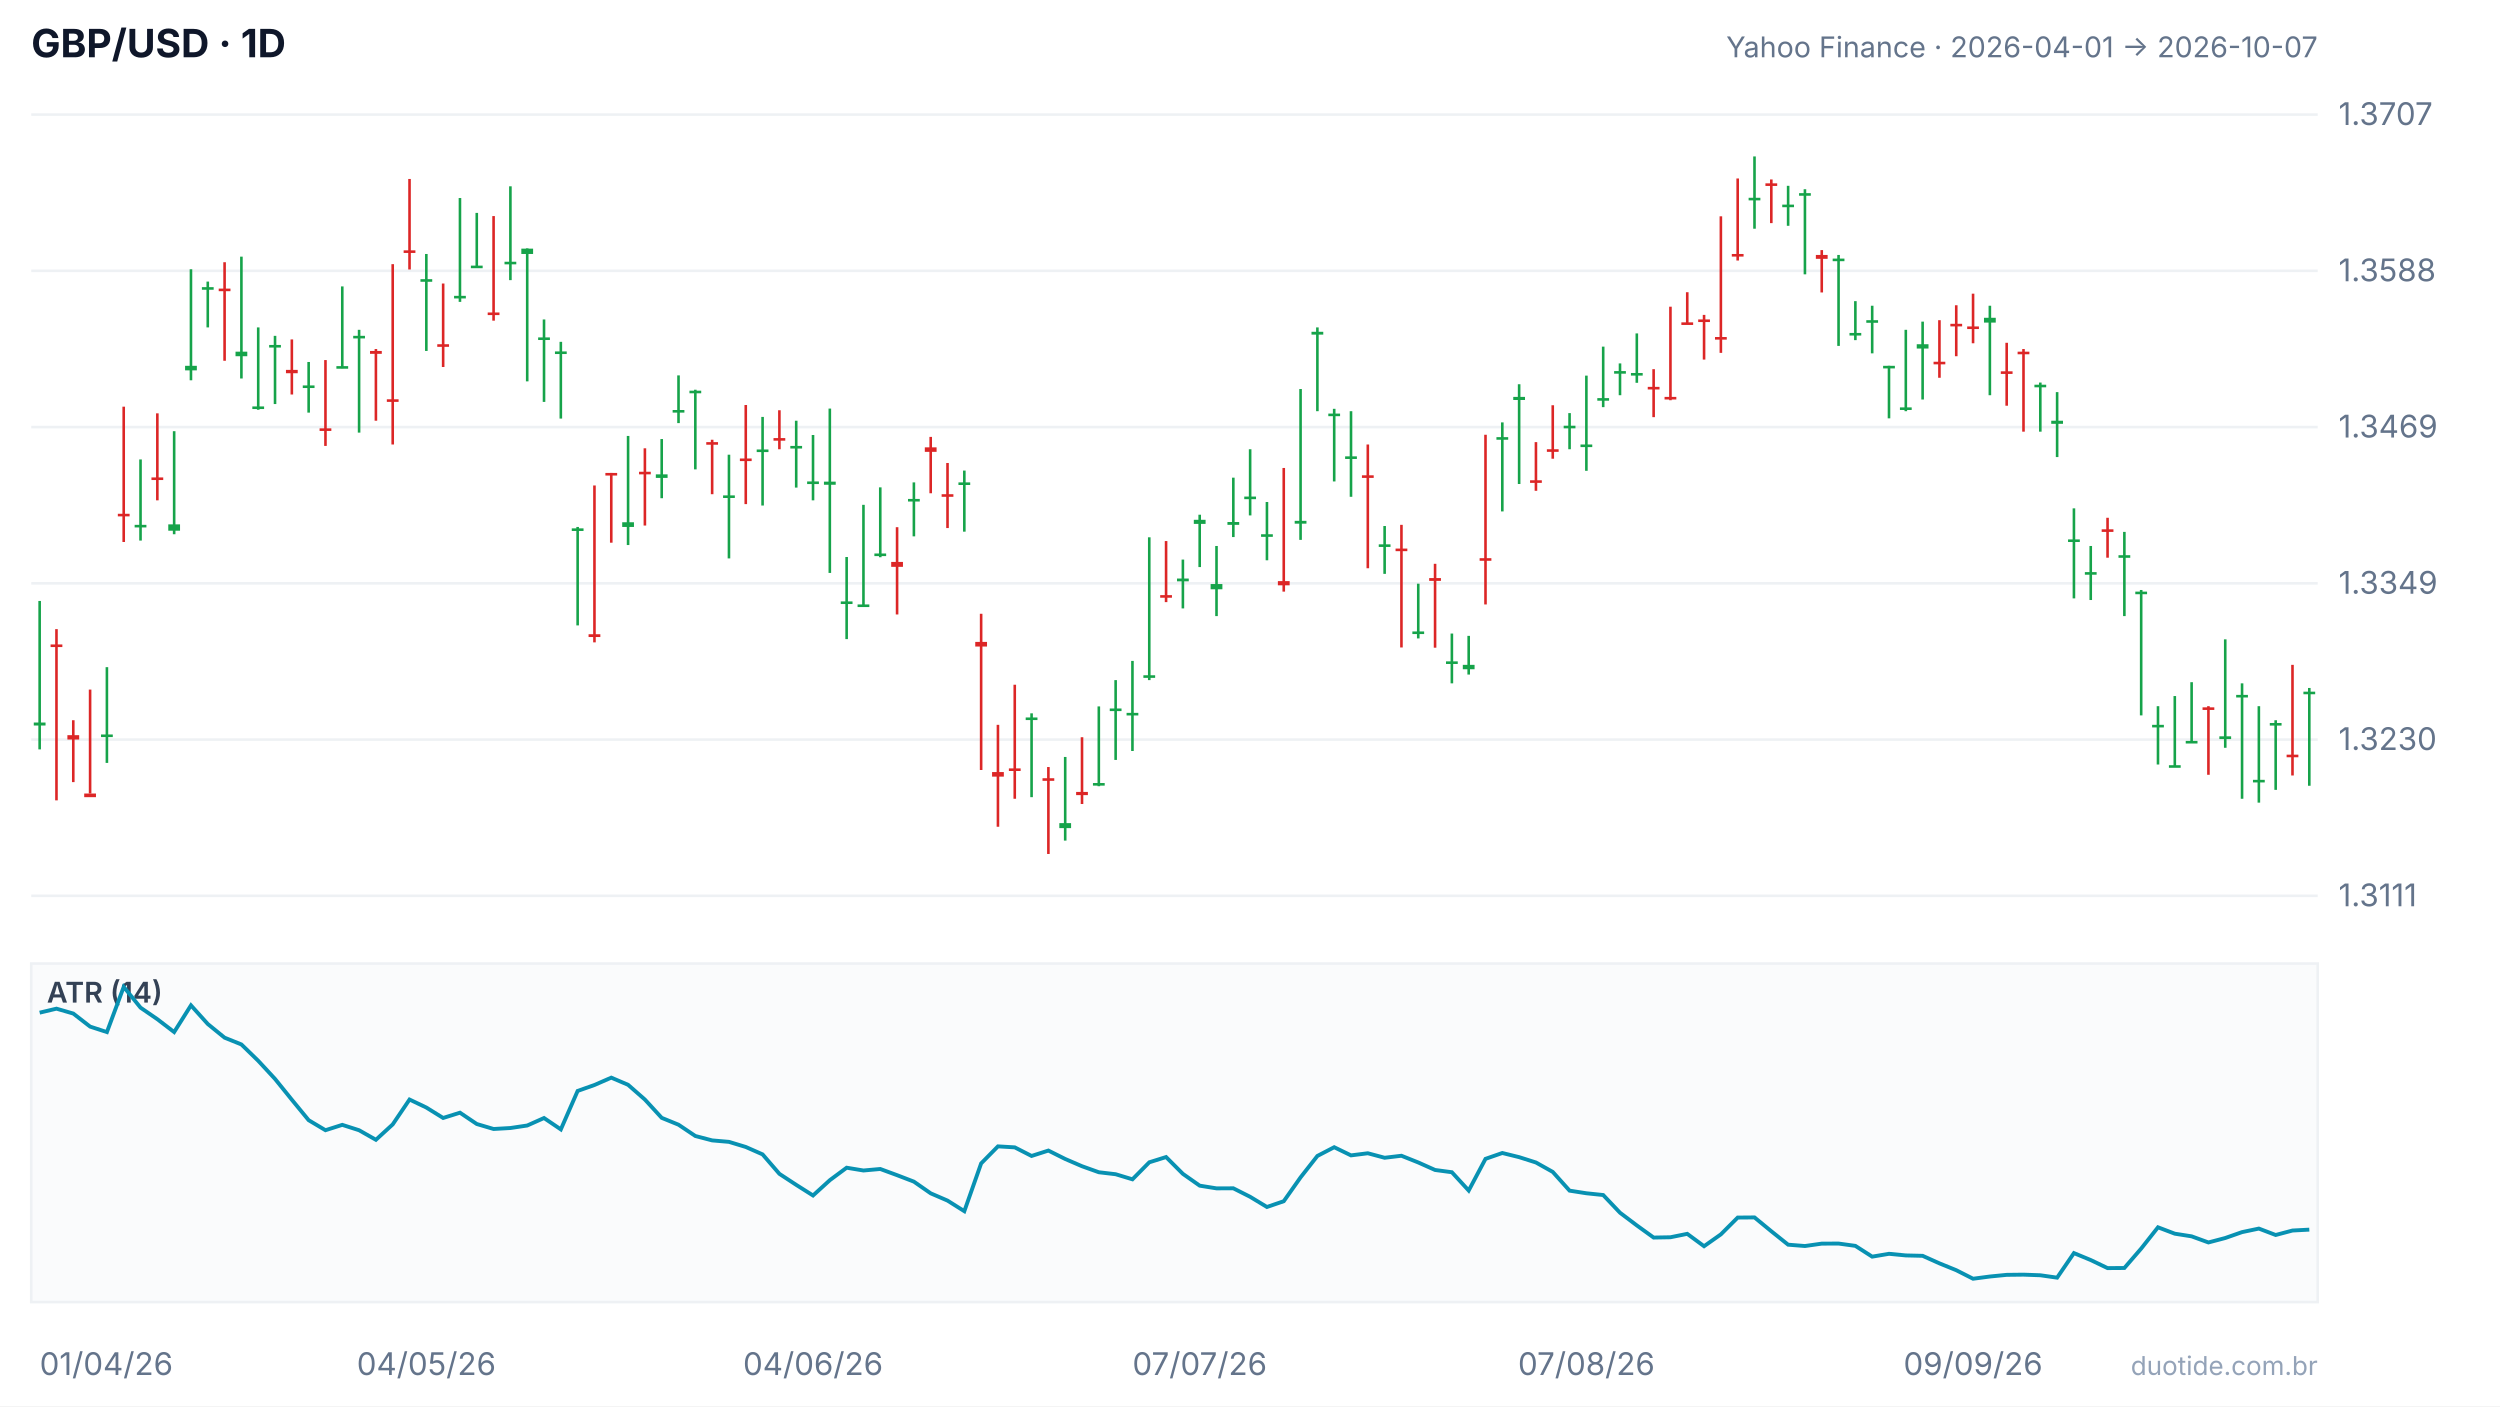
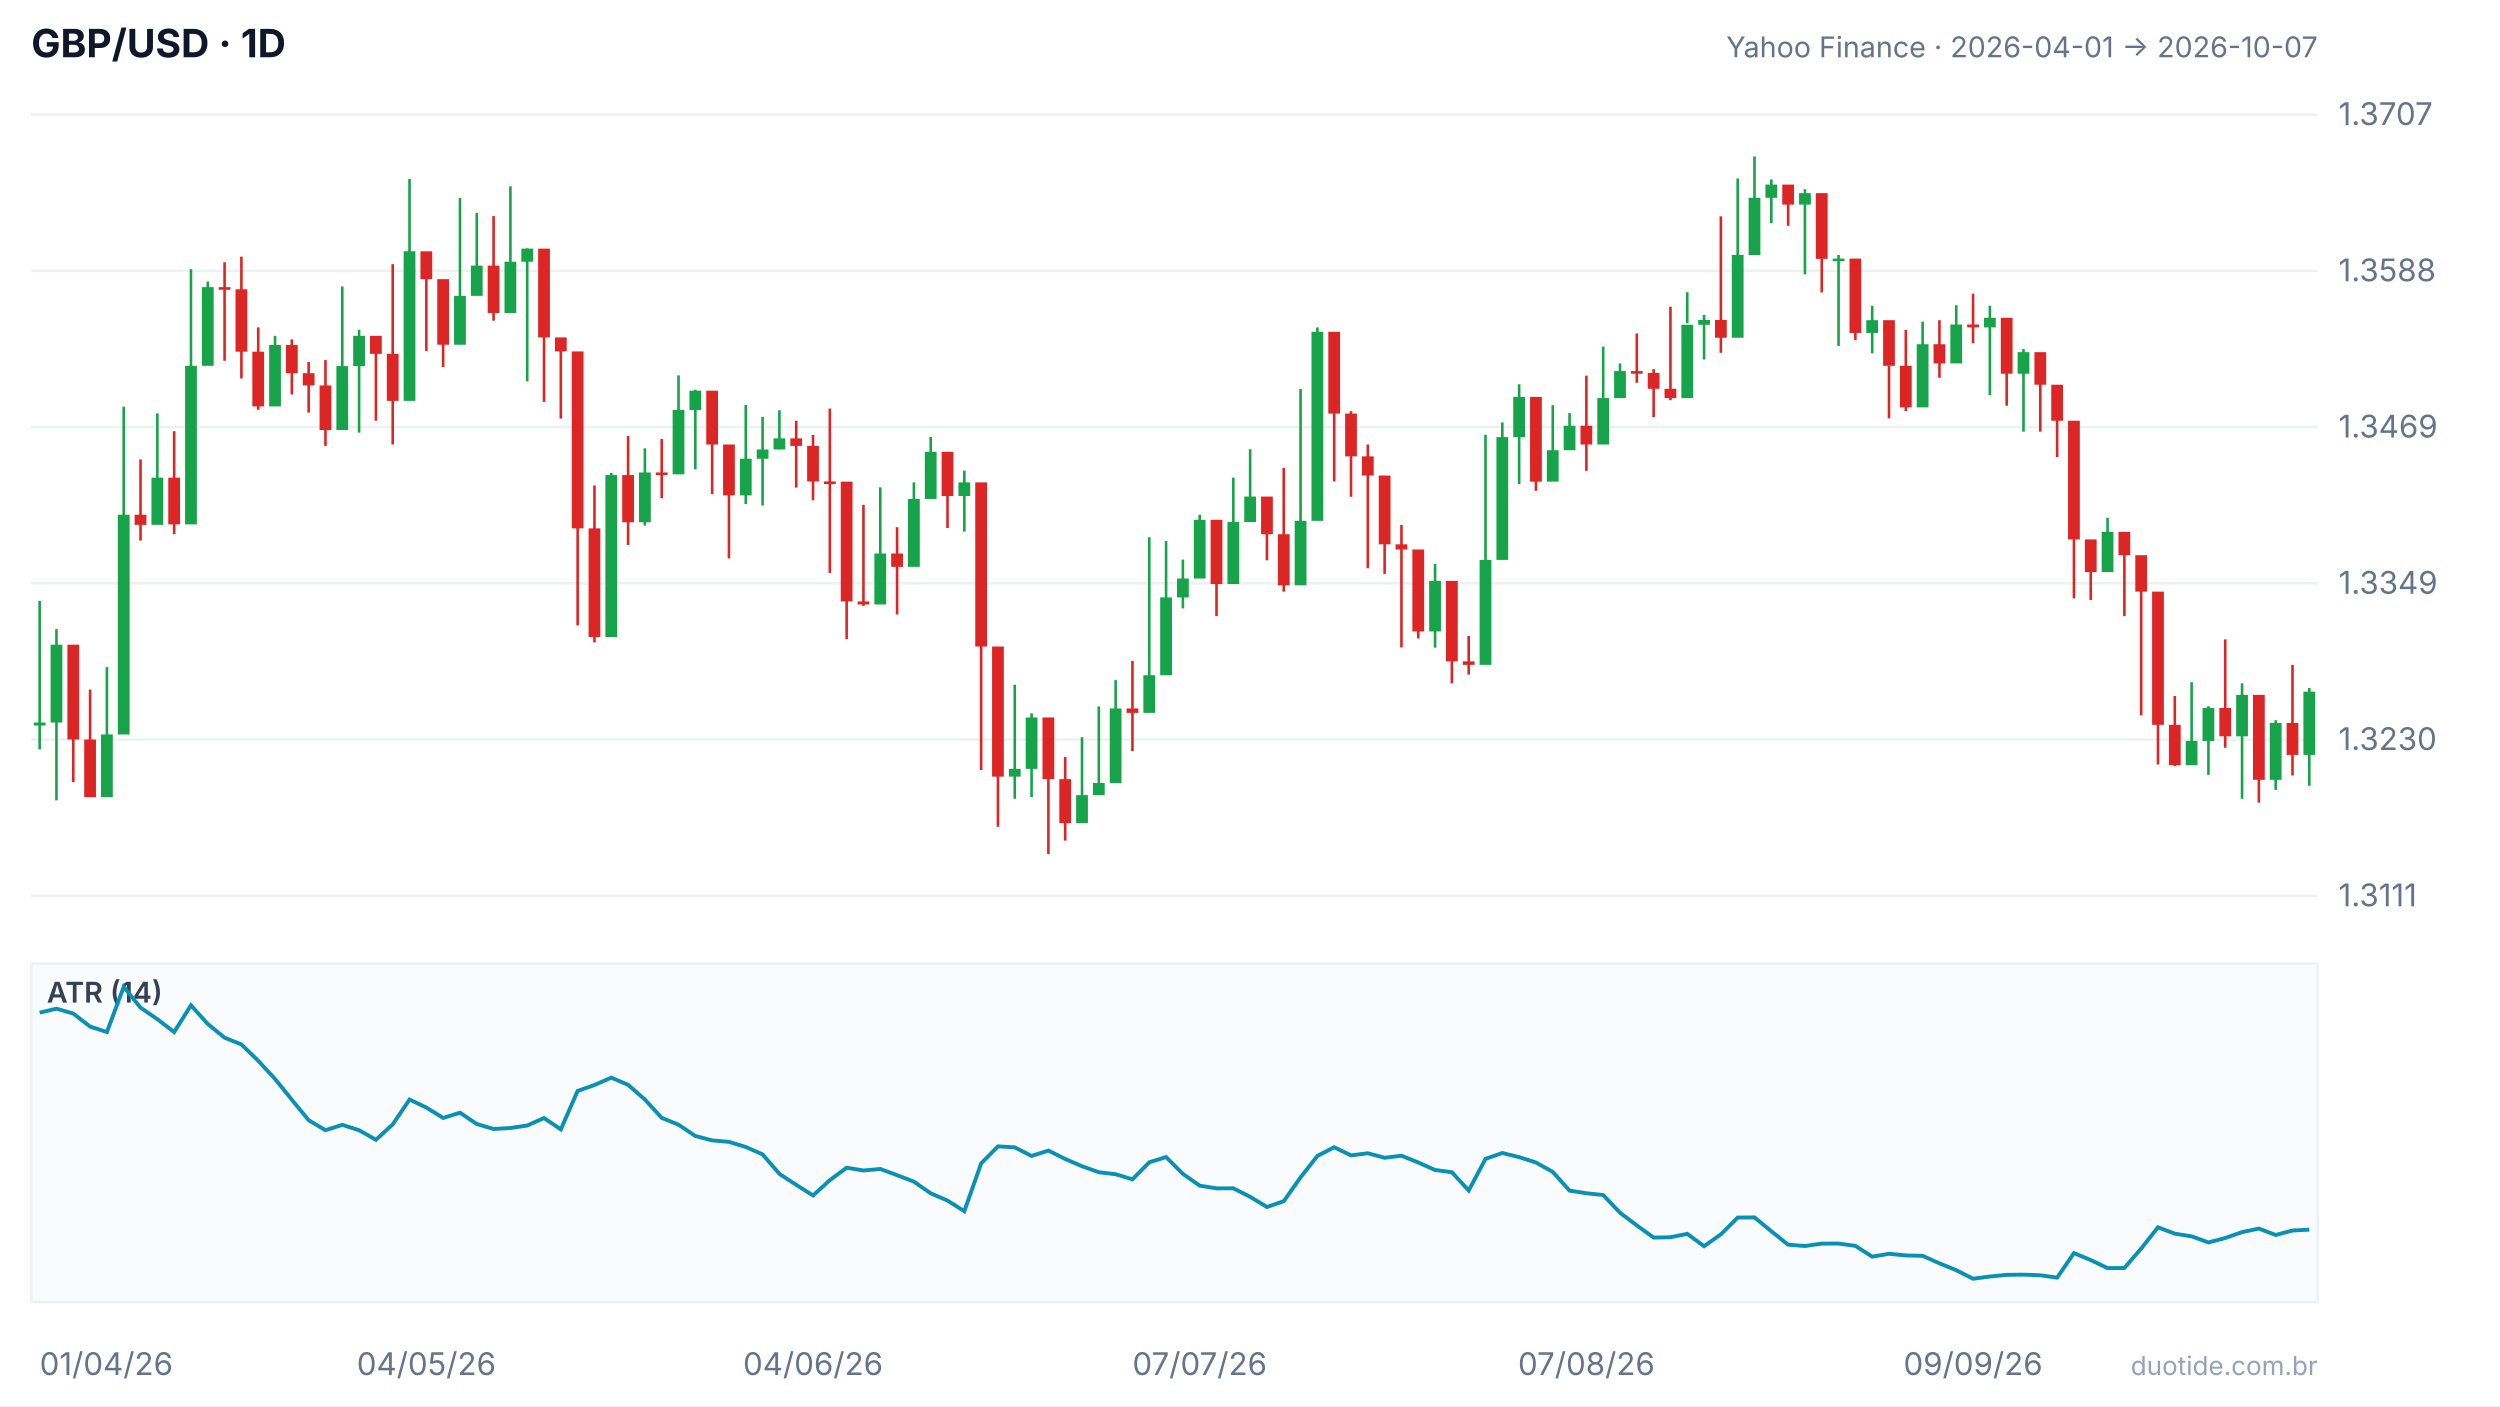
<svg xmlns="http://www.w3.org/2000/svg" viewBox="0 0 960 540" font-family="Inter,system-ui,sans-serif" font-size="12" role="img">
  <rect width="960" height="540" fill="#ffffff" />
  <text x="12" y="22" font-size="15" font-weight="700" fill="#0f172a">GBP/USD · 1D</text>
  <text x="890" y="22" font-size="11" fill="#64748b" text-anchor="end">Yahoo Finance · 2026-04-01 → 2026-10-07</text>
  <line x1="12" x2="890" y1="344" y2="344" stroke="#eef1f4" />
  <text x="898" y="348" fill="#64748b">1.3111</text>
  <line x1="12" x2="890" y1="284" y2="284" stroke="#eef1f4" />
  <text x="898" y="288" fill="#64748b">1.3230</text>
  <line x1="12" x2="890" y1="224" y2="224" stroke="#eef1f4" />
  <text x="898" y="228" fill="#64748b">1.3349</text>
  <line x1="12" x2="890" y1="164" y2="164" stroke="#eef1f4" />
  <text x="898" y="168" fill="#64748b">1.3469</text>
  <line x1="12" x2="890" y1="104" y2="104" stroke="#eef1f4" />
  <text x="898" y="108" fill="#64748b">1.3588</text>
  <line x1="12" x2="890" y1="44" y2="44" stroke="#eef1f4" />
  <text x="898" y="48" fill="#64748b">1.3707</text>
  <text x="15.228" y="528" fill="#64748b" text-anchor="start">01/04/26</text>
  <text x="163.713" y="528" fill="#64748b" text-anchor="middle">04/05/26</text>
  <text x="312.199" y="528" fill="#64748b" text-anchor="middle">04/06/26</text>
  <text x="460.684" y="528" fill="#64748b" text-anchor="middle">07/07/26</text>
  <text x="609.169" y="528" fill="#64748b" text-anchor="middle">07/08/26</text>
  <text x="757.654" y="528" fill="#64748b" text-anchor="middle">09/09/26</text>
  <line x1="15.228" x2="15.228" y1="230.767" y2="287.766" stroke="#16a34a" />
  <rect x="12.968" y="277.451" width="4.519" height="1.148" fill="#16a34a" />
-   <line x1="21.684" x2="21.684" y1="241.584" y2="307.339" stroke="#dc2626" />
-   <rect x="19.424" y="247.47" width="4.519" height="1" fill="#dc2626" />
+   <line x1="21.684" x2="21.684" y1="241.584" y2="307.339" stroke="#16a34a" />
+   <rect x="19.424" y="247.559" width="4.519" height="29.892" fill="#16a34a" />
  <line x1="28.14" x2="28.14" y1="276.567" y2="300.331" stroke="#dc2626" />
-   <rect x="25.88" y="282.304" width="4.519" height="1.675" fill="#dc2626" />
+   <rect x="25.88" y="247.559" width="4.519" height="36.42" fill="#dc2626" />
  <line x1="34.596" x2="34.596" y1="264.799" y2="304.713" stroke="#dc2626" />
-   <rect x="32.336" y="304.713" width="4.519" height="1.401" fill="#dc2626" />
+   <rect x="32.336" y="283.979" width="4.519" height="22.135" fill="#dc2626" />
  <line x1="41.051" x2="41.051" y1="256.19" y2="292.956" stroke="#16a34a" />
-   <rect x="38.792" y="282.039" width="4.519" height="1" fill="#16a34a" />
-   <line x1="47.507" x2="47.507" y1="156.162" y2="208.125" stroke="#dc2626" />
-   <rect x="45.248" y="197.29" width="4.519" height="1" fill="#dc2626" />
-   <line x1="53.963" x2="53.963" y1="176.425" y2="207.584" stroke="#16a34a" />
-   <rect x="51.704" y="201.538" width="4.519" height="1" fill="#16a34a" />
-   <line x1="60.419" x2="60.419" y1="158.724" y2="192.131" stroke="#dc2626" />
-   <rect x="58.16" y="183.333" width="4.519" height="1" fill="#dc2626" />
-   <line x1="66.875" x2="66.875" y1="165.579" y2="205.149" stroke="#16a34a" />
-   <rect x="64.615" y="201.357" width="4.519" height="2.438" fill="#16a34a" />
+   <rect x="38.792" y="282.039" width="4.519" height="24.075" fill="#16a34a" />
+   <line x1="47.507" x2="47.507" y1="156.162" y2="208.125" stroke="#16a34a" />
+   <rect x="45.248" y="197.652" width="4.519" height="84.388" fill="#16a34a" />
+   <line x1="53.963" x2="53.963" y1="176.425" y2="207.584" stroke="#dc2626" />
+   <rect x="51.704" y="197.652" width="4.519" height="3.886" fill="#dc2626" />
+   <line x1="60.419" x2="60.419" y1="158.724" y2="192.131" stroke="#16a34a" />
+   <rect x="58.16" y="183.424" width="4.519" height="18.114" fill="#16a34a" />
+   <line x1="66.875" x2="66.875" y1="165.579" y2="205.149" stroke="#dc2626" />
+   <rect x="64.615" y="183.424" width="4.519" height="17.933" fill="#dc2626" />
  <line x1="73.331" x2="73.331" y1="103.391" y2="146.031" stroke="#16a34a" />
-   <rect x="71.071" y="140.472" width="4.519" height="1.747" fill="#16a34a" />
+   <rect x="71.071" y="140.472" width="4.519" height="60.886" fill="#16a34a" />
  <line x1="79.787" x2="79.787" y1="108.13" y2="125.725" stroke="#16a34a" />
-   <rect x="77.527" y="110.265" width="4.519" height="1" fill="#16a34a" />
+   <rect x="77.527" y="110.265" width="4.519" height="30.207" fill="#16a34a" />
  <line x1="86.243" x2="86.243" y1="100.694" y2="138.539" stroke="#dc2626" />
-   <rect x="83.983" y="110.821" width="4.519" height="1" fill="#dc2626" />
-   <line x1="92.699" x2="92.699" y1="98.553" y2="145.342" stroke="#16a34a" />
-   <rect x="90.439" y="135.042" width="4.519" height="1.749" fill="#16a34a" />
-   <line x1="99.154" x2="99.154" y1="125.725" y2="157.352" stroke="#16a34a" />
-   <rect x="96.895" y="156.07" width="4.519" height="1" fill="#16a34a" />
+   <rect x="83.983" y="110.265" width="4.519" height="1" fill="#dc2626" />
+   <line x1="92.699" x2="92.699" y1="98.553" y2="145.342" stroke="#dc2626" />
+   <rect x="90.439" y="111.09" width="4.519" height="23.952" fill="#dc2626" />
+   <line x1="99.154" x2="99.154" y1="125.725" y2="157.352" stroke="#dc2626" />
+   <rect x="96.895" y="135.042" width="4.519" height="21.029" fill="#dc2626" />
  <line x1="105.61" x2="105.61" y1="128.965" y2="155.155" stroke="#16a34a" />
-   <rect x="103.351" y="132.461" width="4.519" height="1" fill="#16a34a" />
+   <rect x="103.351" y="132.461" width="4.519" height="23.61" fill="#16a34a" />
  <line x1="112.066" x2="112.066" y1="130.34" y2="151.49" stroke="#dc2626" />
-   <rect x="109.807" y="142.034" width="4.519" height="1.287" fill="#dc2626" />
-   <line x1="118.522" x2="118.522" y1="139" y2="158.449" stroke="#16a34a" />
-   <rect x="116.263" y="148.005" width="4.519" height="1" fill="#16a34a" />
+   <rect x="109.807" y="132.461" width="4.519" height="10.861" fill="#dc2626" />
+   <line x1="118.522" x2="118.522" y1="139" y2="158.449" stroke="#dc2626" />
+   <rect x="116.263" y="143.321" width="4.519" height="4.683" fill="#dc2626" />
  <line x1="124.978" x2="124.978" y1="138.264" y2="171.234" stroke="#dc2626" />
-   <rect x="122.718" y="164.482" width="4.519" height="1" fill="#dc2626" />
+   <rect x="122.718" y="148.005" width="4.519" height="17.117" fill="#dc2626" />
  <line x1="131.434" x2="131.434" y1="109.985" y2="141.391" stroke="#16a34a" />
-   <rect x="129.174" y="140.591" width="4.519" height="1" fill="#16a34a" />
+   <rect x="129.174" y="140.591" width="4.519" height="24.531" fill="#16a34a" />
  <line x1="137.89" x2="137.89" y1="126.648" y2="166.126" stroke="#16a34a" />
-   <rect x="135.63" y="128.956" width="4.519" height="1" fill="#16a34a" />
+   <rect x="135.63" y="128.956" width="4.519" height="11.635" fill="#16a34a" />
  <line x1="144.346" x2="144.346" y1="134.028" y2="161.559" stroke="#dc2626" />
-   <rect x="142.086" y="134.765" width="4.519" height="1.106" fill="#dc2626" />
+   <rect x="142.086" y="128.956" width="4.519" height="6.914" fill="#dc2626" />
  <line x1="150.801" x2="150.801" y1="101.438" y2="170.687" stroke="#dc2626" />
-   <rect x="148.542" y="153.323" width="4.519" height="1" fill="#dc2626" />
-   <line x1="157.257" x2="157.257" y1="68.723" y2="103.484" stroke="#dc2626" />
-   <rect x="154.998" y="96.131" width="4.519" height="1" fill="#dc2626" />
-   <line x1="163.713" x2="163.713" y1="97.529" y2="134.765" stroke="#16a34a" />
-   <rect x="161.454" y="107.201" width="4.519" height="1" fill="#16a34a" />
+   <rect x="148.542" y="135.87" width="4.519" height="18.066" fill="#dc2626" />
+   <line x1="157.257" x2="157.257" y1="68.723" y2="103.484" stroke="#16a34a" />
+   <rect x="154.998" y="96.504" width="4.519" height="57.433" fill="#16a34a" />
+   <line x1="163.713" x2="163.713" y1="97.529" y2="134.765" stroke="#dc2626" />
+   <rect x="161.454" y="96.504" width="4.519" height="10.697" fill="#dc2626" />
  <line x1="170.169" x2="170.169" y1="108.872" y2="140.931" stroke="#dc2626" />
-   <rect x="167.91" y="132.185" width="4.519" height="1" fill="#dc2626" />
+   <rect x="167.91" y="107.201" width="4.519" height="25.168" fill="#dc2626" />
  <line x1="176.625" x2="176.625" y1="76.04" y2="115.92" stroke="#16a34a" />
-   <rect x="174.365" y="113.603" width="4.519" height="1" fill="#16a34a" />
+   <rect x="174.365" y="113.603" width="4.519" height="18.766" fill="#16a34a" />
  <line x1="183.081" x2="183.081" y1="81.753" y2="102.554" stroke="#16a34a" />
-   <rect x="180.821" y="101.996" width="4.519" height="1" fill="#16a34a" />
+   <rect x="180.821" y="101.996" width="4.519" height="11.607" fill="#16a34a" />
  <line x1="189.537" x2="189.537" y1="82.969" y2="123.138" stroke="#dc2626" />
-   <rect x="187.277" y="119.993" width="4.519" height="1" fill="#dc2626" />
+   <rect x="187.277" y="101.996" width="4.519" height="18.182" fill="#dc2626" />
  <line x1="195.993" x2="195.993" y1="71.539" y2="107.572" stroke="#16a34a" />
-   <rect x="193.733" y="100.508" width="4.519" height="1" fill="#16a34a" />
+   <rect x="193.733" y="100.508" width="4.519" height="19.67" fill="#16a34a" />
  <line x1="202.449" x2="202.449" y1="95.386" y2="146.444" stroke="#16a34a" />
-   <rect x="200.189" y="95.479" width="4.519" height="2.05" fill="#16a34a" />
-   <line x1="208.904" x2="208.904" y1="122.675" y2="154.331" stroke="#16a34a" />
-   <rect x="206.645" y="129.565" width="4.519" height="1" fill="#16a34a" />
-   <line x1="215.36" x2="215.36" y1="131.263" y2="160.736" stroke="#16a34a" />
-   <rect x="213.101" y="134.949" width="4.519" height="1" fill="#16a34a" />
-   <line x1="221.816" x2="221.816" y1="202.351" y2="240.156" stroke="#16a34a" />
-   <rect x="219.557" y="202.893" width="4.519" height="1" fill="#16a34a" />
+   <rect x="200.189" y="95.479" width="4.519" height="5.028" fill="#16a34a" />
+   <line x1="208.904" x2="208.904" y1="122.675" y2="154.331" stroke="#dc2626" />
+   <rect x="206.645" y="95.479" width="4.519" height="34.086" fill="#dc2626" />
+   <line x1="215.36" x2="215.36" y1="131.263" y2="160.736" stroke="#dc2626" />
+   <rect x="213.101" y="129.565" width="4.519" height="5.384" fill="#dc2626" />
+   <line x1="221.816" x2="221.816" y1="202.351" y2="240.156" stroke="#dc2626" />
+   <rect x="219.557" y="134.949" width="4.519" height="67.944" fill="#dc2626" />
  <line x1="228.272" x2="228.272" y1="186.42" y2="246.668" stroke="#dc2626" />
-   <rect x="226.013" y="243.547" width="4.519" height="1.07" fill="#dc2626" />
-   <line x1="234.728" x2="234.728" y1="181.608" y2="208.396" stroke="#dc2626" />
-   <rect x="232.468" y="181.608" width="4.519" height="1" fill="#dc2626" />
-   <line x1="241.184" x2="241.184" y1="167.403" y2="209.297" stroke="#16a34a" />
-   <rect x="238.924" y="200.544" width="4.519" height="1.807" fill="#16a34a" />
-   <line x1="247.64" x2="247.64" y1="172.145" y2="201.809" stroke="#dc2626" />
-   <rect x="245.38" y="181.153" width="4.519" height="1" fill="#dc2626" />
-   <line x1="254.096" x2="254.096" y1="168.589" y2="191.315" stroke="#16a34a" />
-   <rect x="251.836" y="182.153" width="4.519" height="1.362" fill="#16a34a" />
+   <rect x="226.013" y="202.893" width="4.519" height="41.725" fill="#dc2626" />
+   <line x1="234.728" x2="234.728" y1="181.608" y2="208.396" stroke="#16a34a" />
+   <rect x="232.468" y="182.426" width="4.519" height="62.192" fill="#16a34a" />
+   <line x1="241.184" x2="241.184" y1="167.403" y2="209.297" stroke="#dc2626" />
+   <rect x="238.924" y="182.426" width="4.519" height="18.118" fill="#dc2626" />
+   <line x1="247.64" x2="247.64" y1="172.145" y2="201.809" stroke="#16a34a" />
+   <rect x="245.38" y="181.426" width="4.519" height="19.118" fill="#16a34a" />
+   <line x1="254.096" x2="254.096" y1="168.589" y2="191.315" stroke="#dc2626" />
+   <rect x="251.836" y="181.426" width="4.519" height="1" fill="#dc2626" />
  <line x1="260.551" x2="260.551" y1="144.148" y2="162.473" stroke="#16a34a" />
-   <rect x="258.292" y="157.443" width="4.519" height="1" fill="#16a34a" />
+   <rect x="258.292" y="157.443" width="4.519" height="24.709" fill="#16a34a" />
  <line x1="267.007" x2="267.007" y1="149.656" y2="180.245" stroke="#16a34a" />
-   <rect x="264.748" y="150.023" width="4.519" height="1" fill="#16a34a" />
+   <rect x="264.748" y="150.023" width="4.519" height="7.421" fill="#16a34a" />
  <line x1="273.463" x2="273.463" y1="168.863" y2="189.775" stroke="#dc2626" />
-   <rect x="271.204" y="169.775" width="4.519" height="1" fill="#dc2626" />
-   <line x1="279.919" x2="279.919" y1="174.604" y2="214.43" stroke="#16a34a" />
-   <rect x="277.66" y="190.228" width="4.519" height="1" fill="#16a34a" />
-   <line x1="286.375" x2="286.375" y1="155.522" y2="193.58" stroke="#dc2626" />
-   <rect x="284.115" y="176.06" width="4.519" height="1" fill="#dc2626" />
+   <rect x="271.204" y="150.023" width="4.519" height="20.664" fill="#dc2626" />
+   <line x1="279.919" x2="279.919" y1="174.604" y2="214.43" stroke="#dc2626" />
+   <rect x="277.66" y="170.687" width="4.519" height="19.541" fill="#dc2626" />
+   <line x1="286.375" x2="286.375" y1="155.522" y2="193.58" stroke="#16a34a" />
+   <rect x="284.115" y="176.151" width="4.519" height="14.077" fill="#16a34a" />
  <line x1="292.831" x2="292.831" y1="160.096" y2="194.123" stroke="#16a34a" />
-   <rect x="290.571" y="172.6" width="4.519" height="1" fill="#16a34a" />
-   <line x1="299.287" x2="299.287" y1="157.535" y2="172.509" stroke="#dc2626" />
-   <rect x="297.027" y="168.224" width="4.519" height="1" fill="#dc2626" />
-   <line x1="305.743" x2="305.743" y1="161.559" y2="187.236" stroke="#16a34a" />
-   <rect x="303.483" y="171.234" width="4.519" height="1" fill="#16a34a" />
-   <line x1="312.199" x2="312.199" y1="167.038" y2="192.131" stroke="#16a34a" />
-   <rect x="309.939" y="184.877" width="4.519" height="1" fill="#16a34a" />
-   <line x1="318.654" x2="318.654" y1="156.894" y2="220.004" stroke="#16a34a" />
-   <rect x="316.395" y="184.95" width="4.519" height="1.198" fill="#16a34a" />
-   <line x1="325.11" x2="325.11" y1="213.89" y2="245.42" stroke="#16a34a" />
-   <rect x="322.851" y="230.945" width="4.519" height="1" fill="#16a34a" />
-   <line x1="331.566" x2="331.566" y1="193.852" y2="232.646" stroke="#16a34a" />
-   <rect x="329.307" y="232.109" width="4.519" height="1" fill="#16a34a" />
+   <rect x="290.571" y="172.6" width="4.519" height="3.551" fill="#16a34a" />
+   <line x1="299.287" x2="299.287" y1="157.535" y2="172.509" stroke="#16a34a" />
+   <rect x="297.027" y="168.334" width="4.519" height="4.267" fill="#16a34a" />
+   <line x1="305.743" x2="305.743" y1="161.559" y2="187.236" stroke="#dc2626" />
+   <rect x="303.483" y="168.334" width="4.519" height="2.9" fill="#dc2626" />
+   <line x1="312.199" x2="312.199" y1="167.038" y2="192.131" stroke="#dc2626" />
+   <rect x="309.939" y="171.234" width="4.519" height="13.643" fill="#dc2626" />
+   <line x1="318.654" x2="318.654" y1="156.894" y2="220.004" stroke="#dc2626" />
+   <rect x="316.395" y="184.877" width="4.519" height="1" fill="#dc2626" />
+   <line x1="325.11" x2="325.11" y1="213.89" y2="245.42" stroke="#dc2626" />
+   <rect x="322.851" y="184.95" width="4.519" height="45.996" fill="#dc2626" />
+   <line x1="331.566" x2="331.566" y1="193.852" y2="232.646" stroke="#dc2626" />
+   <rect x="329.307" y="230.945" width="4.519" height="1.164" fill="#dc2626" />
  <line x1="338.022" x2="338.022" y1="187.146" y2="213.98" stroke="#16a34a" />
-   <rect x="335.762" y="212.54" width="4.519" height="1" fill="#16a34a" />
+   <rect x="335.762" y="212.54" width="4.519" height="19.57" fill="#16a34a" />
  <line x1="344.478" x2="344.478" y1="202.441" y2="235.956" stroke="#dc2626" />
-   <rect x="342.218" y="215.779" width="4.519" height="1.889" fill="#dc2626" />
+   <rect x="342.218" y="212.54" width="4.519" height="5.128" fill="#dc2626" />
  <line x1="350.934" x2="350.934" y1="185.239" y2="205.961" stroke="#16a34a" />
-   <rect x="348.674" y="191.588" width="4.519" height="1" fill="#16a34a" />
-   <line x1="357.39" x2="357.39" y1="167.768" y2="189.413" stroke="#dc2626" />
-   <rect x="355.13" y="171.781" width="4.519" height="1.731" fill="#dc2626" />
+   <rect x="348.674" y="191.588" width="4.519" height="26.08" fill="#16a34a" />
+   <line x1="357.39" x2="357.39" y1="167.768" y2="189.413" stroke="#16a34a" />
+   <rect x="355.13" y="173.511" width="4.519" height="18.076" fill="#16a34a" />
  <line x1="363.846" x2="363.846" y1="177.789" y2="202.775" stroke="#dc2626" />
-   <rect x="361.586" y="189.775" width="4.519" height="1" fill="#dc2626" />
+   <rect x="361.586" y="173.511" width="4.519" height="16.979" fill="#dc2626" />
  <line x1="370.301" x2="370.301" y1="180.699" y2="204.157" stroke="#16a34a" />
-   <rect x="368.042" y="185.239" width="4.519" height="1" fill="#16a34a" />
+   <rect x="368.042" y="185.239" width="4.519" height="5.251" fill="#16a34a" />
  <line x1="376.757" x2="376.757" y1="235.688" y2="295.68" stroke="#dc2626" />
-   <rect x="374.498" y="246.49" width="4.519" height="1.782" fill="#dc2626" />
+   <rect x="374.498" y="185.239" width="4.519" height="63.032" fill="#dc2626" />
  <line x1="383.213" x2="383.213" y1="278.334" y2="317.475" stroke="#dc2626" />
-   <rect x="380.954" y="296.47" width="4.519" height="1.755" fill="#dc2626" />
-   <line x1="389.669" x2="389.669" y1="262.937" y2="306.726" stroke="#dc2626" />
-   <rect x="387.41" y="295.064" width="4.519" height="1" fill="#dc2626" />
+   <rect x="380.954" y="248.272" width="4.519" height="49.954" fill="#dc2626" />
+   <line x1="389.669" x2="389.669" y1="262.937" y2="306.726" stroke="#16a34a" />
+   <rect x="387.41" y="295.24" width="4.519" height="2.985" fill="#16a34a" />
  <line x1="396.125" x2="396.125" y1="273.916" y2="306.114" stroke="#16a34a" />
-   <rect x="393.865" y="275.507" width="4.519" height="1" fill="#16a34a" />
+   <rect x="393.865" y="275.507" width="4.519" height="19.733" fill="#16a34a" />
  <line x1="402.581" x2="402.581" y1="294.538" y2="327.929" stroke="#dc2626" />
-   <rect x="400.321" y="298.839" width="4.519" height="1" fill="#dc2626" />
-   <line x1="409.037" x2="409.037" y1="290.67" y2="322.793" stroke="#16a34a" />
-   <rect x="406.777" y="316.079" width="4.519" height="1.919" fill="#16a34a" />
-   <line x1="415.493" x2="415.493" y1="283.097" y2="308.739" stroke="#dc2626" />
-   <rect x="413.233" y="304.1" width="4.519" height="1.226" fill="#dc2626" />
+   <rect x="400.321" y="275.507" width="4.519" height="23.683" fill="#dc2626" />
+   <line x1="409.037" x2="409.037" y1="290.67" y2="322.793" stroke="#dc2626" />
+   <rect x="406.777" y="299.191" width="4.519" height="16.888" fill="#dc2626" />
+   <line x1="415.493" x2="415.493" y1="283.097" y2="308.739" stroke="#16a34a" />
+   <rect x="413.233" y="305.326" width="4.519" height="10.753" fill="#16a34a" />
  <line x1="421.949" x2="421.949" y1="271.263" y2="301.909" stroke="#16a34a" />
-   <rect x="419.689" y="300.682" width="4.519" height="1" fill="#16a34a" />
+   <rect x="419.689" y="300.682" width="4.519" height="4.644" fill="#16a34a" />
  <line x1="428.404" x2="428.404" y1="261.163" y2="291.813" stroke="#16a34a" />
-   <rect x="426.145" y="272.06" width="4.519" height="1" fill="#16a34a" />
-   <line x1="434.86" x2="434.86" y1="253.79" y2="288.382" stroke="#16a34a" />
-   <rect x="432.601" y="273.739" width="4.519" height="1" fill="#16a34a" />
+   <rect x="426.145" y="272.06" width="4.519" height="28.622" fill="#16a34a" />
+   <line x1="434.86" x2="434.86" y1="253.79" y2="288.382" stroke="#dc2626" />
+   <rect x="432.601" y="272.06" width="4.519" height="1.679" fill="#dc2626" />
  <line x1="441.316" x2="441.316" y1="206.322" y2="261.163" stroke="#16a34a" />
-   <rect x="439.057" y="259.299" width="4.519" height="1" fill="#16a34a" />
-   <line x1="447.772" x2="447.772" y1="207.765" y2="231.214" stroke="#dc2626" />
-   <rect x="445.513" y="228.527" width="4.519" height="1" fill="#dc2626" />
+   <rect x="439.057" y="259.299" width="4.519" height="14.44" fill="#16a34a" />
+   <line x1="447.772" x2="447.772" y1="207.765" y2="231.214" stroke="#16a34a" />
+   <rect x="445.513" y="229.405" width="4.519" height="29.894" fill="#16a34a" />
  <line x1="454.228" x2="454.228" y1="214.88" y2="233.631" stroke="#16a34a" />
-   <rect x="451.968" y="222.159" width="4.519" height="1.077" fill="#16a34a" />
+   <rect x="451.968" y="222.159" width="4.519" height="7.246" fill="#16a34a" />
  <line x1="460.684" x2="460.684" y1="197.652" y2="217.757" stroke="#16a34a" />
-   <rect x="458.424" y="199.604" width="4.519" height="1.573" fill="#16a34a" />
-   <line x1="467.14" x2="467.14" y1="209.657" y2="236.582" stroke="#16a34a" />
-   <rect x="464.88" y="224.268" width="4.519" height="2.018" fill="#16a34a" />
+   <rect x="458.424" y="199.604" width="4.519" height="22.555" fill="#16a34a" />
+   <line x1="467.14" x2="467.14" y1="209.657" y2="236.582" stroke="#dc2626" />
+   <rect x="464.88" y="199.604" width="4.519" height="24.664" fill="#dc2626" />
  <line x1="473.596" x2="473.596" y1="183.424" y2="206.232" stroke="#16a34a" />
-   <rect x="471.336" y="200.454" width="4.519" height="1.084" fill="#16a34a" />
+   <rect x="471.336" y="200.454" width="4.519" height="23.814" fill="#16a34a" />
  <line x1="480.051" x2="480.051" y1="172.509" y2="197.923" stroke="#16a34a" />
-   <rect x="477.792" y="190.681" width="4.519" height="1" fill="#16a34a" />
-   <line x1="486.507" x2="486.507" y1="192.765" y2="215.149" stroke="#16a34a" />
-   <rect x="484.248" y="205.149" width="4.519" height="1" fill="#16a34a" />
+   <rect x="477.792" y="190.681" width="4.519" height="9.772" fill="#16a34a" />
+   <line x1="486.507" x2="486.507" y1="192.765" y2="215.149" stroke="#dc2626" />
+   <rect x="484.248" y="190.681" width="4.519" height="14.467" fill="#dc2626" />
  <line x1="492.963" x2="492.963" y1="179.699" y2="227.183" stroke="#dc2626" />
-   <rect x="490.704" y="223.147" width="4.519" height="1.615" fill="#dc2626" />
+   <rect x="490.704" y="205.149" width="4.519" height="19.613" fill="#dc2626" />
  <line x1="499.419" x2="499.419" y1="149.381" y2="207.314" stroke="#16a34a" />
-   <rect x="497.16" y="200.002" width="4.519" height="1.085" fill="#16a34a" />
+   <rect x="497.16" y="200.002" width="4.519" height="24.76" fill="#16a34a" />
  <line x1="505.875" x2="505.875" y1="125.725" y2="157.901" stroke="#16a34a" />
-   <rect x="503.615" y="127.405" width="4.519" height="1.089" fill="#16a34a" />
-   <line x1="512.331" x2="512.331" y1="156.986" y2="184.877" stroke="#16a34a" />
-   <rect x="510.071" y="158.816" width="4.519" height="1" fill="#16a34a" />
-   <line x1="518.787" x2="518.787" y1="157.901" y2="190.772" stroke="#16a34a" />
-   <rect x="516.527" y="175.241" width="4.519" height="1.001" fill="#16a34a" />
+   <rect x="503.615" y="127.405" width="4.519" height="72.597" fill="#16a34a" />
+   <line x1="512.331" x2="512.331" y1="156.986" y2="184.877" stroke="#dc2626" />
+   <rect x="510.071" y="127.405" width="4.519" height="31.411" fill="#dc2626" />
+   <line x1="518.787" x2="518.787" y1="157.901" y2="190.772" stroke="#dc2626" />
+   <rect x="516.527" y="158.816" width="4.519" height="16.425" fill="#dc2626" />
  <line x1="525.243" x2="525.243" y1="170.687" y2="218.207" stroke="#dc2626" />
-   <rect x="522.983" y="182.516" width="4.519" height="1" fill="#dc2626" />
-   <line x1="531.699" x2="531.699" y1="201.989" y2="220.363" stroke="#16a34a" />
-   <rect x="529.439" y="209.027" width="4.519" height="1" fill="#16a34a" />
+   <rect x="522.983" y="175.241" width="4.519" height="7.366" fill="#dc2626" />
+   <line x1="531.699" x2="531.699" y1="201.989" y2="220.363" stroke="#dc2626" />
+   <rect x="529.439" y="182.607" width="4.519" height="26.42" fill="#dc2626" />
  <line x1="538.154" x2="538.154" y1="201.538" y2="248.628" stroke="#dc2626" />
-   <rect x="535.895" y="210.648" width="4.519" height="1" fill="#dc2626" />
-   <line x1="544.61" x2="544.61" y1="224.134" y2="245.152" stroke="#16a34a" />
-   <rect x="542.351" y="242.477" width="4.519" height="1" fill="#16a34a" />
-   <line x1="551.066" x2="551.066" y1="216.499" y2="248.717" stroke="#dc2626" />
-   <rect x="548.807" y="221.98" width="4.519" height="1.077" fill="#dc2626" />
-   <line x1="557.522" x2="557.522" y1="243.28" y2="262.405" stroke="#16a34a" />
-   <rect x="555.262" y="253.967" width="4.519" height="1" fill="#16a34a" />
-   <line x1="563.978" x2="563.978" y1="244.172" y2="259.033" stroke="#16a34a" />
-   <rect x="561.718" y="255.302" width="4.519" height="1.688" fill="#16a34a" />
-   <line x1="570.434" x2="570.434" y1="166.947" y2="232.109" stroke="#dc2626" />
-   <rect x="568.174" y="214.34" width="4.519" height="1" fill="#dc2626" />
+   <rect x="535.895" y="209.027" width="4.519" height="1.982" fill="#dc2626" />
+   <line x1="544.61" x2="544.61" y1="224.134" y2="245.152" stroke="#dc2626" />
+   <rect x="542.351" y="211.009" width="4.519" height="31.467" fill="#dc2626" />
+   <line x1="551.066" x2="551.066" y1="216.499" y2="248.717" stroke="#16a34a" />
+   <rect x="548.807" y="223.057" width="4.519" height="19.42" fill="#16a34a" />
+   <line x1="557.522" x2="557.522" y1="243.28" y2="262.405" stroke="#dc2626" />
+   <rect x="555.262" y="223.057" width="4.519" height="30.91" fill="#dc2626" />
+   <line x1="563.978" x2="563.978" y1="244.172" y2="259.033" stroke="#dc2626" />
+   <rect x="561.718" y="253.967" width="4.519" height="1.334" fill="#dc2626" />
+   <line x1="570.434" x2="570.434" y1="166.947" y2="232.109" stroke="#16a34a" />
+   <rect x="568.174" y="215.006" width="4.519" height="40.296" fill="#16a34a" />
  <line x1="576.89" x2="576.89" y1="162.199" y2="196.385" stroke="#16a34a" />
-   <rect x="574.63" y="167.86" width="4.519" height="1" fill="#16a34a" />
+   <rect x="574.63" y="167.86" width="4.519" height="47.146" fill="#16a34a" />
  <line x1="583.346" x2="583.346" y1="147.546" y2="185.857" stroke="#16a34a" />
-   <rect x="581.086" y="152.407" width="4.519" height="1.191" fill="#16a34a" />
+   <rect x="581.086" y="152.407" width="4.519" height="15.453" fill="#16a34a" />
  <line x1="589.801" x2="589.801" y1="169.775" y2="188.47" stroke="#dc2626" />
-   <rect x="587.542" y="184.423" width="4.519" height="1" fill="#dc2626" />
-   <line x1="596.257" x2="596.257" y1="155.613" y2="176.151" stroke="#dc2626" />
-   <rect x="593.998" y="172.509" width="4.519" height="1" fill="#dc2626" />
+   <rect x="587.542" y="152.407" width="4.519" height="32.543" fill="#dc2626" />
+   <line x1="596.257" x2="596.257" y1="155.613" y2="176.151" stroke="#16a34a" />
+   <rect x="593.998" y="172.873" width="4.519" height="12.076" fill="#16a34a" />
  <line x1="602.713" x2="602.713" y1="158.633" y2="172.509" stroke="#16a34a" />
-   <rect x="600.454" y="163.478" width="4.519" height="1" fill="#16a34a" />
-   <line x1="609.169" x2="609.169" y1="144.24" y2="180.79" stroke="#16a34a" />
-   <rect x="606.91" y="170.687" width="4.519" height="1" fill="#16a34a" />
+   <rect x="600.454" y="163.478" width="4.519" height="9.396" fill="#16a34a" />
+   <line x1="609.169" x2="609.169" y1="144.24" y2="180.79" stroke="#dc2626" />
+   <rect x="606.91" y="163.478" width="4.519" height="7.209" fill="#dc2626" />
  <line x1="615.625" x2="615.625" y1="133.106" y2="156.345" stroke="#16a34a" />
-   <rect x="613.365" y="152.874" width="4.519" height="1" fill="#16a34a" />
+   <rect x="613.365" y="152.874" width="4.519" height="17.813" fill="#16a34a" />
  <line x1="622.081" x2="622.081" y1="139.551" y2="151.765" stroke="#16a34a" />
-   <rect x="619.821" y="142.494" width="4.519" height="1" fill="#16a34a" />
-   <line x1="628.537" x2="628.537" y1="128.033" y2="146.995" stroke="#16a34a" />
-   <rect x="626.277" y="143.229" width="4.519" height="1" fill="#16a34a" />
+   <rect x="619.821" y="142.494" width="4.519" height="10.38" fill="#16a34a" />
+   <line x1="628.537" x2="628.537" y1="128.033" y2="146.995" stroke="#dc2626" />
+   <rect x="626.277" y="142.494" width="4.519" height="1" fill="#dc2626" />
  <line x1="634.993" x2="634.993" y1="141.759" y2="160.188" stroke="#dc2626" />
-   <rect x="632.733" y="148.555" width="4.519" height="1" fill="#dc2626" />
+   <rect x="632.733" y="143.229" width="4.519" height="6.06" fill="#dc2626" />
  <line x1="641.449" x2="641.449" y1="117.772" y2="153.689" stroke="#dc2626" />
-   <rect x="639.189" y="152.407" width="4.519" height="1" fill="#dc2626" />
-   <line x1="647.904" x2="647.904" y1="112.212" y2="124.154" stroke="#dc2626" />
-   <rect x="645.645" y="123.784" width="4.519" height="1" fill="#dc2626" />
-   <line x1="654.36" x2="654.36" y1="120.918" y2="138.08" stroke="#dc2626" />
-   <rect x="652.101" y="122.666" width="4.519" height="1" fill="#dc2626" />
+   <rect x="639.189" y="149.289" width="4.519" height="3.575" fill="#dc2626" />
+   <line x1="647.904" x2="647.904" y1="112.212" y2="124.154" stroke="#16a34a" />
+   <rect x="645.645" y="124.708" width="4.519" height="28.156" fill="#16a34a" />
+   <line x1="654.36" x2="654.36" y1="120.918" y2="138.08" stroke="#16a34a" />
+   <rect x="652.101" y="122.86" width="4.519" height="1.848" fill="#16a34a" />
  <line x1="660.816" x2="660.816" y1="83.062" y2="135.501" stroke="#dc2626" />
-   <rect x="658.557" y="129.417" width="4.519" height="1" fill="#dc2626" />
-   <line x1="667.272" x2="667.272" y1="68.535" y2="100.043" stroke="#dc2626" />
-   <rect x="665.012" y="97.529" width="4.519" height="1" fill="#dc2626" />
+   <rect x="658.557" y="122.86" width="4.519" height="6.834" fill="#dc2626" />
+   <line x1="667.272" x2="667.272" y1="68.535" y2="100.043" stroke="#16a34a" />
+   <rect x="665.012" y="97.901" width="4.519" height="31.793" fill="#16a34a" />
  <line x1="673.728" x2="673.728" y1="60.071" y2="87.83" stroke="#16a34a" />
-   <rect x="671.468" y="75.947" width="4.519" height="1" fill="#16a34a" />
-   <line x1="680.184" x2="680.184" y1="68.911" y2="85.68" stroke="#dc2626" />
-   <rect x="677.924" y="70.403" width="4.519" height="1" fill="#dc2626" />
-   <line x1="686.64" x2="686.64" y1="71.352" y2="86.708" stroke="#16a34a" />
-   <rect x="684.38" y="78.57" width="4.519" height="1" fill="#16a34a" />
+   <rect x="671.468" y="75.947" width="4.519" height="21.954" fill="#16a34a" />
+   <line x1="680.184" x2="680.184" y1="68.911" y2="85.68" stroke="#16a34a" />
+   <rect x="677.924" y="70.882" width="4.519" height="5.065" fill="#16a34a" />
+   <line x1="686.64" x2="686.64" y1="71.352" y2="86.708" stroke="#dc2626" />
+   <rect x="684.38" y="70.882" width="4.519" height="7.688" fill="#dc2626" />
  <line x1="693.096" x2="693.096" y1="72.665" y2="105.343" stroke="#16a34a" />
-   <rect x="690.836" y="74.166" width="4.519" height="1" fill="#16a34a" />
+   <rect x="690.836" y="74.166" width="4.519" height="4.404" fill="#16a34a" />
  <line x1="699.551" x2="699.551" y1="96.038" y2="112.305" stroke="#dc2626" />
-   <rect x="697.292" y="97.901" width="4.519" height="1.49" fill="#dc2626" />
+   <rect x="697.292" y="74.166" width="4.519" height="25.225" fill="#dc2626" />
  <line x1="706.007" x2="706.007" y1="97.901" y2="132.83" stroke="#16a34a" />
  <rect x="703.748" y="99.298" width="4.519" height="1" fill="#16a34a" />
-   <line x1="712.463" x2="712.463" y1="115.641" y2="130.616" stroke="#16a34a" />
-   <rect x="710.204" y="127.848" width="4.519" height="1" fill="#16a34a" />
+   <line x1="712.463" x2="712.463" y1="115.641" y2="130.616" stroke="#dc2626" />
+   <rect x="710.204" y="99.298" width="4.519" height="28.55" fill="#dc2626" />
  <line x1="718.919" x2="718.919" y1="117.402" y2="135.686" stroke="#16a34a" />
-   <rect x="716.66" y="122.952" width="4.519" height="1" fill="#16a34a" />
-   <line x1="725.375" x2="725.375" y1="140.472" y2="160.645" stroke="#16a34a" />
-   <rect x="723.115" y="140.472" width="4.519" height="1" fill="#16a34a" />
-   <line x1="731.831" x2="731.831" y1="126.648" y2="157.901" stroke="#16a34a" />
-   <rect x="729.571" y="156.436" width="4.519" height="1" fill="#16a34a" />
+   <rect x="716.66" y="122.952" width="4.519" height="4.896" fill="#16a34a" />
+   <line x1="725.375" x2="725.375" y1="140.472" y2="160.645" stroke="#dc2626" />
+   <rect x="723.115" y="122.952" width="4.519" height="17.519" fill="#dc2626" />
+   <line x1="731.831" x2="731.831" y1="126.648" y2="157.901" stroke="#dc2626" />
+   <rect x="729.571" y="140.472" width="4.519" height="15.965" fill="#dc2626" />
  <line x1="738.287" x2="738.287" y1="123.507" y2="153.414" stroke="#16a34a" />
-   <rect x="736.027" y="132.185" width="4.519" height="1.659" fill="#16a34a" />
+   <rect x="736.027" y="132.185" width="4.519" height="24.252" fill="#16a34a" />
  <line x1="744.743" x2="744.743" y1="122.952" y2="145.067" stroke="#dc2626" />
-   <rect x="742.483" y="138.908" width="4.519" height="1" fill="#dc2626" />
-   <line x1="751.199" x2="751.199" y1="117.217" y2="136.791" stroke="#dc2626" />
-   <rect x="748.939" y="124.339" width="4.519" height="1" fill="#dc2626" />
+   <rect x="742.483" y="132.185" width="4.519" height="7.367" fill="#dc2626" />
+   <line x1="751.199" x2="751.199" y1="117.217" y2="136.791" stroke="#16a34a" />
+   <rect x="748.939" y="124.616" width="4.519" height="14.935" fill="#16a34a" />
  <line x1="757.654" x2="757.654" y1="112.769" y2="131.816" stroke="#dc2626" />
-   <rect x="755.395" y="125.355" width="4.519" height="1" fill="#dc2626" />
+   <rect x="755.395" y="124.616" width="4.519" height="1.109" fill="#dc2626" />
  <line x1="764.11" x2="764.11" y1="117.402" y2="151.765" stroke="#16a34a" />
-   <rect x="761.851" y="122.028" width="4.519" height="1.849" fill="#16a34a" />
+   <rect x="761.851" y="122.028" width="4.519" height="3.697" fill="#16a34a" />
  <line x1="770.566" x2="770.566" y1="131.631" y2="155.796" stroke="#dc2626" />
-   <rect x="768.307" y="142.586" width="4.519" height="1" fill="#dc2626" />
-   <line x1="777.022" x2="777.022" y1="134.028" y2="165.76" stroke="#dc2626" />
-   <rect x="774.762" y="135.042" width="4.519" height="1" fill="#dc2626" />
-   <line x1="783.478" x2="783.478" y1="146.903" y2="165.76" stroke="#16a34a" />
-   <rect x="781.218" y="147.729" width="4.519" height="1" fill="#16a34a" />
-   <line x1="789.934" x2="789.934" y1="150.573" y2="175.514" stroke="#16a34a" />
-   <rect x="787.674" y="161.559" width="4.519" height="1.188" fill="#16a34a" />
-   <line x1="796.39" x2="796.39" y1="195.209" y2="229.782" stroke="#16a34a" />
-   <rect x="794.13" y="207.133" width="4.519" height="1" fill="#16a34a" />
-   <line x1="802.846" x2="802.846" y1="209.657" y2="230.408" stroke="#16a34a" />
-   <rect x="800.586" y="219.69" width="4.519" height="1" fill="#16a34a" />
-   <line x1="809.301" x2="809.301" y1="198.827" y2="214.16" stroke="#dc2626" />
-   <rect x="807.042" y="203.253" width="4.519" height="1" fill="#dc2626" />
-   <line x1="815.757" x2="815.757" y1="204.247" y2="236.582" stroke="#16a34a" />
-   <rect x="813.498" y="213.197" width="4.519" height="1" fill="#16a34a" />
-   <line x1="822.213" x2="822.213" y1="226.555" y2="274.712" stroke="#16a34a" />
-   <rect x="819.954" y="227.183" width="4.519" height="1" fill="#16a34a" />
-   <line x1="828.669" x2="828.669" y1="271.175" y2="293.571" stroke="#16a34a" />
-   <rect x="826.41" y="278.334" width="4.519" height="1" fill="#16a34a" />
-   <line x1="835.125" x2="835.125" y1="267.28" y2="294.186" stroke="#16a34a" />
-   <rect x="832.865" y="293.835" width="4.519" height="1" fill="#16a34a" />
+   <rect x="768.307" y="122.028" width="4.519" height="21.478" fill="#dc2626" />
+   <line x1="777.022" x2="777.022" y1="134.028" y2="165.76" stroke="#16a34a" />
+   <rect x="774.762" y="135.225" width="4.519" height="8.28" fill="#16a34a" />
+   <line x1="783.478" x2="783.478" y1="146.903" y2="165.76" stroke="#dc2626" />
+   <rect x="781.218" y="135.225" width="4.519" height="12.504" fill="#dc2626" />
+   <line x1="789.934" x2="789.934" y1="150.573" y2="175.514" stroke="#dc2626" />
+   <rect x="787.674" y="147.729" width="4.519" height="13.83" fill="#dc2626" />
+   <line x1="796.39" x2="796.39" y1="195.209" y2="229.782" stroke="#dc2626" />
+   <rect x="794.13" y="161.559" width="4.519" height="45.574" fill="#dc2626" />
+   <line x1="802.846" x2="802.846" y1="209.657" y2="230.408" stroke="#dc2626" />
+   <rect x="800.586" y="207.133" width="4.519" height="12.557" fill="#dc2626" />
+   <line x1="809.301" x2="809.301" y1="198.827" y2="214.16" stroke="#16a34a" />
+   <rect x="807.042" y="204.247" width="4.519" height="15.443" fill="#16a34a" />
+   <line x1="815.757" x2="815.757" y1="204.247" y2="236.582" stroke="#dc2626" />
+   <rect x="813.498" y="204.247" width="4.519" height="8.95" fill="#dc2626" />
+   <line x1="822.213" x2="822.213" y1="226.555" y2="274.712" stroke="#dc2626" />
+   <rect x="819.954" y="213.197" width="4.519" height="13.987" fill="#dc2626" />
+   <line x1="828.669" x2="828.669" y1="271.175" y2="293.571" stroke="#dc2626" />
+   <rect x="826.41" y="227.183" width="4.519" height="51.15" fill="#dc2626" />
+   <line x1="835.125" x2="835.125" y1="267.28" y2="294.186" stroke="#dc2626" />
+   <rect x="832.865" y="278.334" width="4.519" height="15.501" fill="#dc2626" />
  <line x1="841.581" x2="841.581" y1="261.962" y2="284.947" stroke="#16a34a" />
-   <rect x="839.321" y="284.508" width="4.519" height="1" fill="#16a34a" />
-   <line x1="848.037" x2="848.037" y1="271.175" y2="297.524" stroke="#dc2626" />
-   <rect x="845.777" y="271.618" width="4.519" height="1" fill="#dc2626" />
-   <line x1="854.493" x2="854.493" y1="245.509" y2="287.15" stroke="#16a34a" />
-   <rect x="852.233" y="282.745" width="4.519" height="1.058" fill="#16a34a" />
+   <rect x="839.321" y="284.508" width="4.519" height="9.327" fill="#16a34a" />
+   <line x1="848.037" x2="848.037" y1="271.175" y2="297.524" stroke="#16a34a" />
+   <rect x="845.777" y="271.883" width="4.519" height="12.625" fill="#16a34a" />
+   <line x1="854.493" x2="854.493" y1="245.509" y2="287.15" stroke="#dc2626" />
+   <rect x="852.233" y="271.883" width="4.519" height="10.862" fill="#dc2626" />
  <line x1="860.949" x2="860.949" y1="262.405" y2="306.726" stroke="#16a34a" />
-   <rect x="858.689" y="266.837" width="4.519" height="1" fill="#16a34a" />
-   <line x1="867.404" x2="867.404" y1="271.175" y2="308.214" stroke="#16a34a" />
-   <rect x="865.145" y="299.454" width="4.519" height="1" fill="#16a34a" />
+   <rect x="858.689" y="266.837" width="4.519" height="15.908" fill="#16a34a" />
+   <line x1="867.404" x2="867.404" y1="271.175" y2="308.214" stroke="#dc2626" />
+   <rect x="865.145" y="266.837" width="4.519" height="32.617" fill="#dc2626" />
  <line x1="873.86" x2="873.86" y1="276.567" y2="303.311" stroke="#16a34a" />
-   <rect x="871.601" y="277.627" width="4.519" height="1" fill="#16a34a" />
+   <rect x="871.601" y="277.627" width="4.519" height="21.827" fill="#16a34a" />
  <line x1="880.316" x2="880.316" y1="255.302" y2="297.786" stroke="#dc2626" />
-   <rect x="878.057" y="289.791" width="4.519" height="1" fill="#dc2626" />
+   <rect x="878.057" y="277.627" width="4.519" height="12.251" fill="#dc2626" />
  <line x1="886.772" x2="886.772" y1="264.179" y2="301.734" stroke="#16a34a" />
-   <rect x="884.512" y="265.597" width="4.519" height="1" fill="#16a34a" />
+   <rect x="884.512" y="265.597" width="4.519" height="24.281" fill="#16a34a" />
  <rect x="12" y="370" width="878" height="130" fill="#fafbfc" stroke="#eef1f4" />
  <text x="18" y="385" font-size="11" font-weight="600" fill="#334155">ATR (14)</text>
  <polyline fill="none" stroke="#0891b2" stroke-width="1.5" points="15.228,388.863 21.684,387.327 28.14,389.203 34.596,394.214 41.051,396.322 47.507,378.966 53.963,386.934 60.419,391.37 66.875,396.313 73.331,386.055 79.787,393.216 86.243,398.467 92.699,401.068 99.154,407.339 105.61,414.311 112.066,422.3 118.522,430.151 124.978,434.003 131.434,431.943 137.89,434.012 144.346,437.681 150.801,431.77 157.257,422.222 163.713,425.295 170.169,429.3 176.625,427.274 183.081,431.616 189.537,433.532 195.993,433.158 202.449,432.196 208.904,429.321 215.36,433.689 221.816,418.92 228.272,416.638 234.728,413.817 241.184,416.566 247.64,422.229 254.096,429.252 260.551,431.888 267.007,436.221 273.463,437.915 279.919,438.473 286.375,440.436 292.831,443.285 299.287,450.751 305.743,454.986 312.199,459.067 318.654,453.19 325.11,448.403 331.566,449.47 338.022,448.892 344.478,451.267 350.934,453.748 357.39,458.241 363.846,461.029 370.301,465.094 376.757,446.751 383.213,440.204 389.669,440.587 396.125,443.889 402.581,441.814 409.037,445.048 415.493,447.833 421.949,450.144 428.404,450.902 434.86,452.859 441.316,446.33 447.772,444.306 454.228,450.762 460.684,455.294 467.14,456.33 473.596,456.31 480.051,459.571 486.507,463.484 492.963,461.264 499.419,452.109 505.875,443.889 512.331,440.53 518.787,443.665 525.243,442.852 531.699,444.58 538.154,443.81 544.61,446.388 551.066,449.272 557.522,450.136 563.978,457.165 570.434,445.004 576.89,442.751 583.346,444.345 589.801,446.396 596.257,450.012 602.713,457.207 609.169,458.216 615.625,458.891 622.081,465.686 628.537,470.561 634.993,475.224 641.449,475.107 647.904,473.795 654.36,478.549 660.816,473.993 667.272,467.545 673.728,467.491 680.184,472.795 686.64,477.96 693.096,478.471 699.551,477.557 706.007,477.525 712.463,478.413 718.919,482.552 725.375,481.46 731.831,482.083 738.287,482.236 744.743,485.128 751.199,487.757 757.654,491.034 764.11,490.183 770.566,489.544 777.022,489.468 783.478,489.702 789.934,490.619 796.39,481.188 802.846,483.859 809.301,486.953 815.757,486.909 822.213,479.448 828.669,471.282 835.125,473.737 841.581,474.755 848.037,477.104 854.493,475.398 860.949,473.131 867.404,471.775 873.86,474.237 880.316,472.521 886.772,472.18" />
  <text x="890" y="528" font-size="10" fill="#94a3b8" text-anchor="end">duotide.com.br</text>
</svg>
